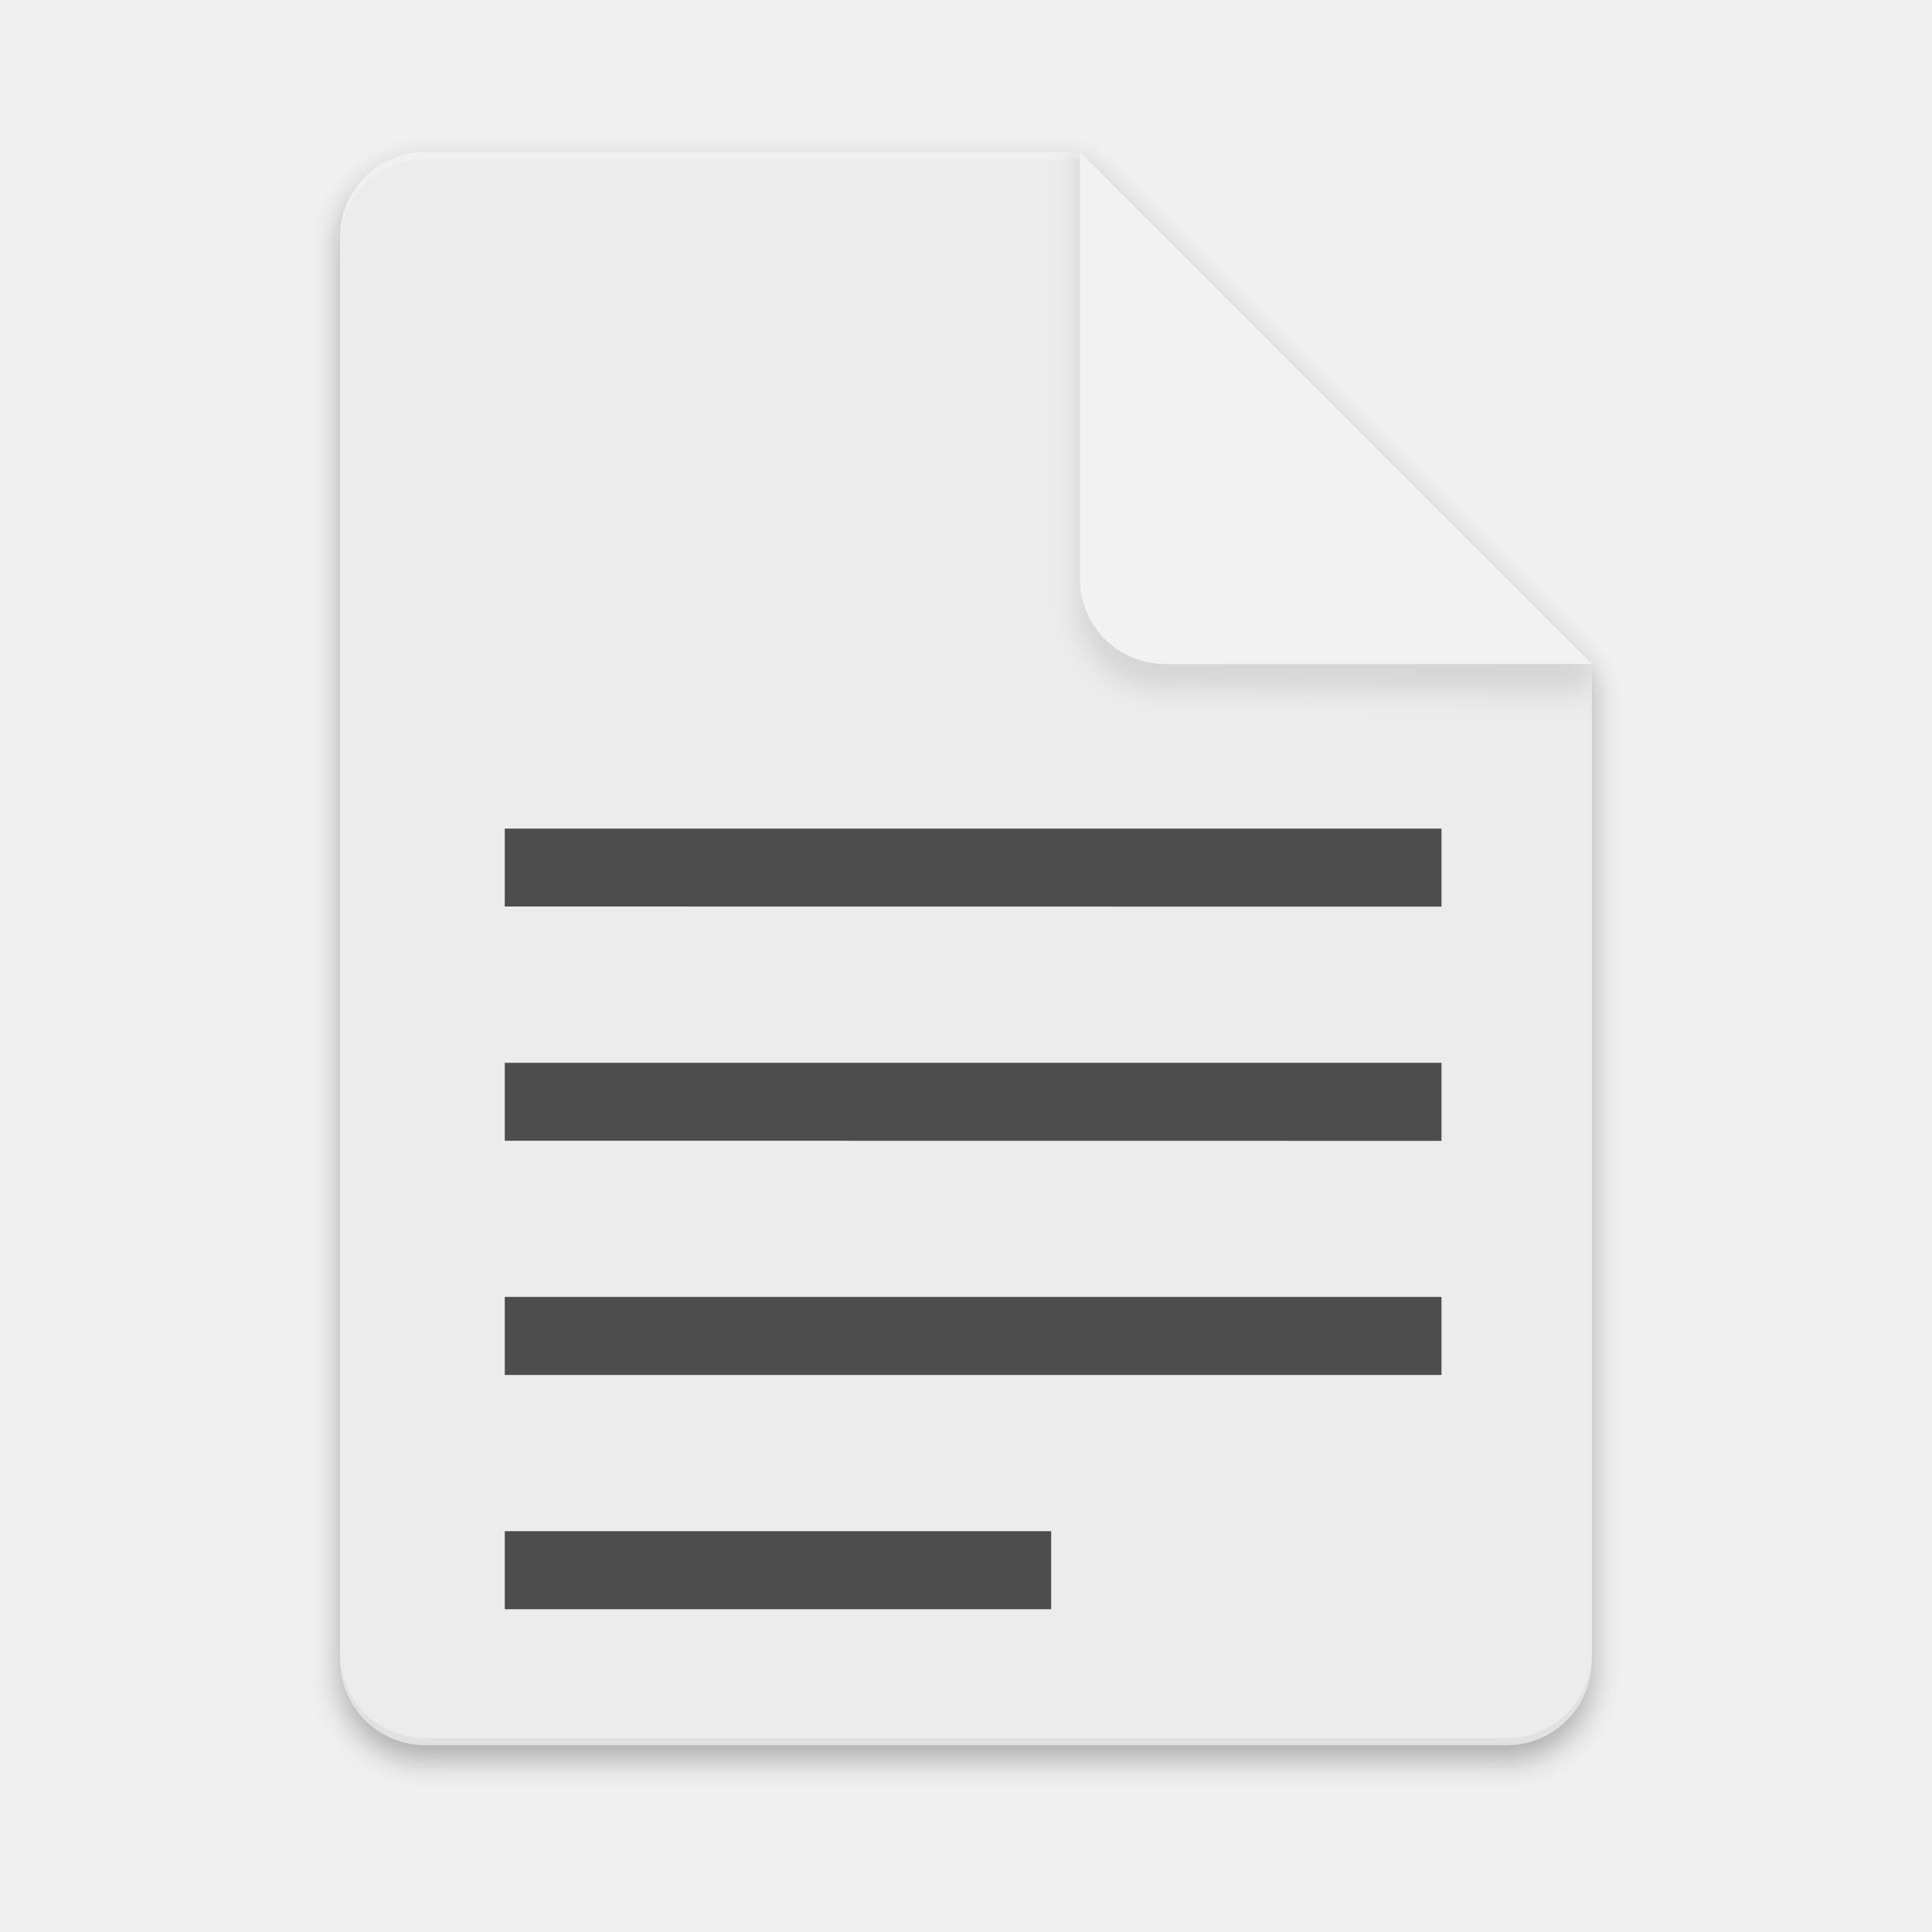
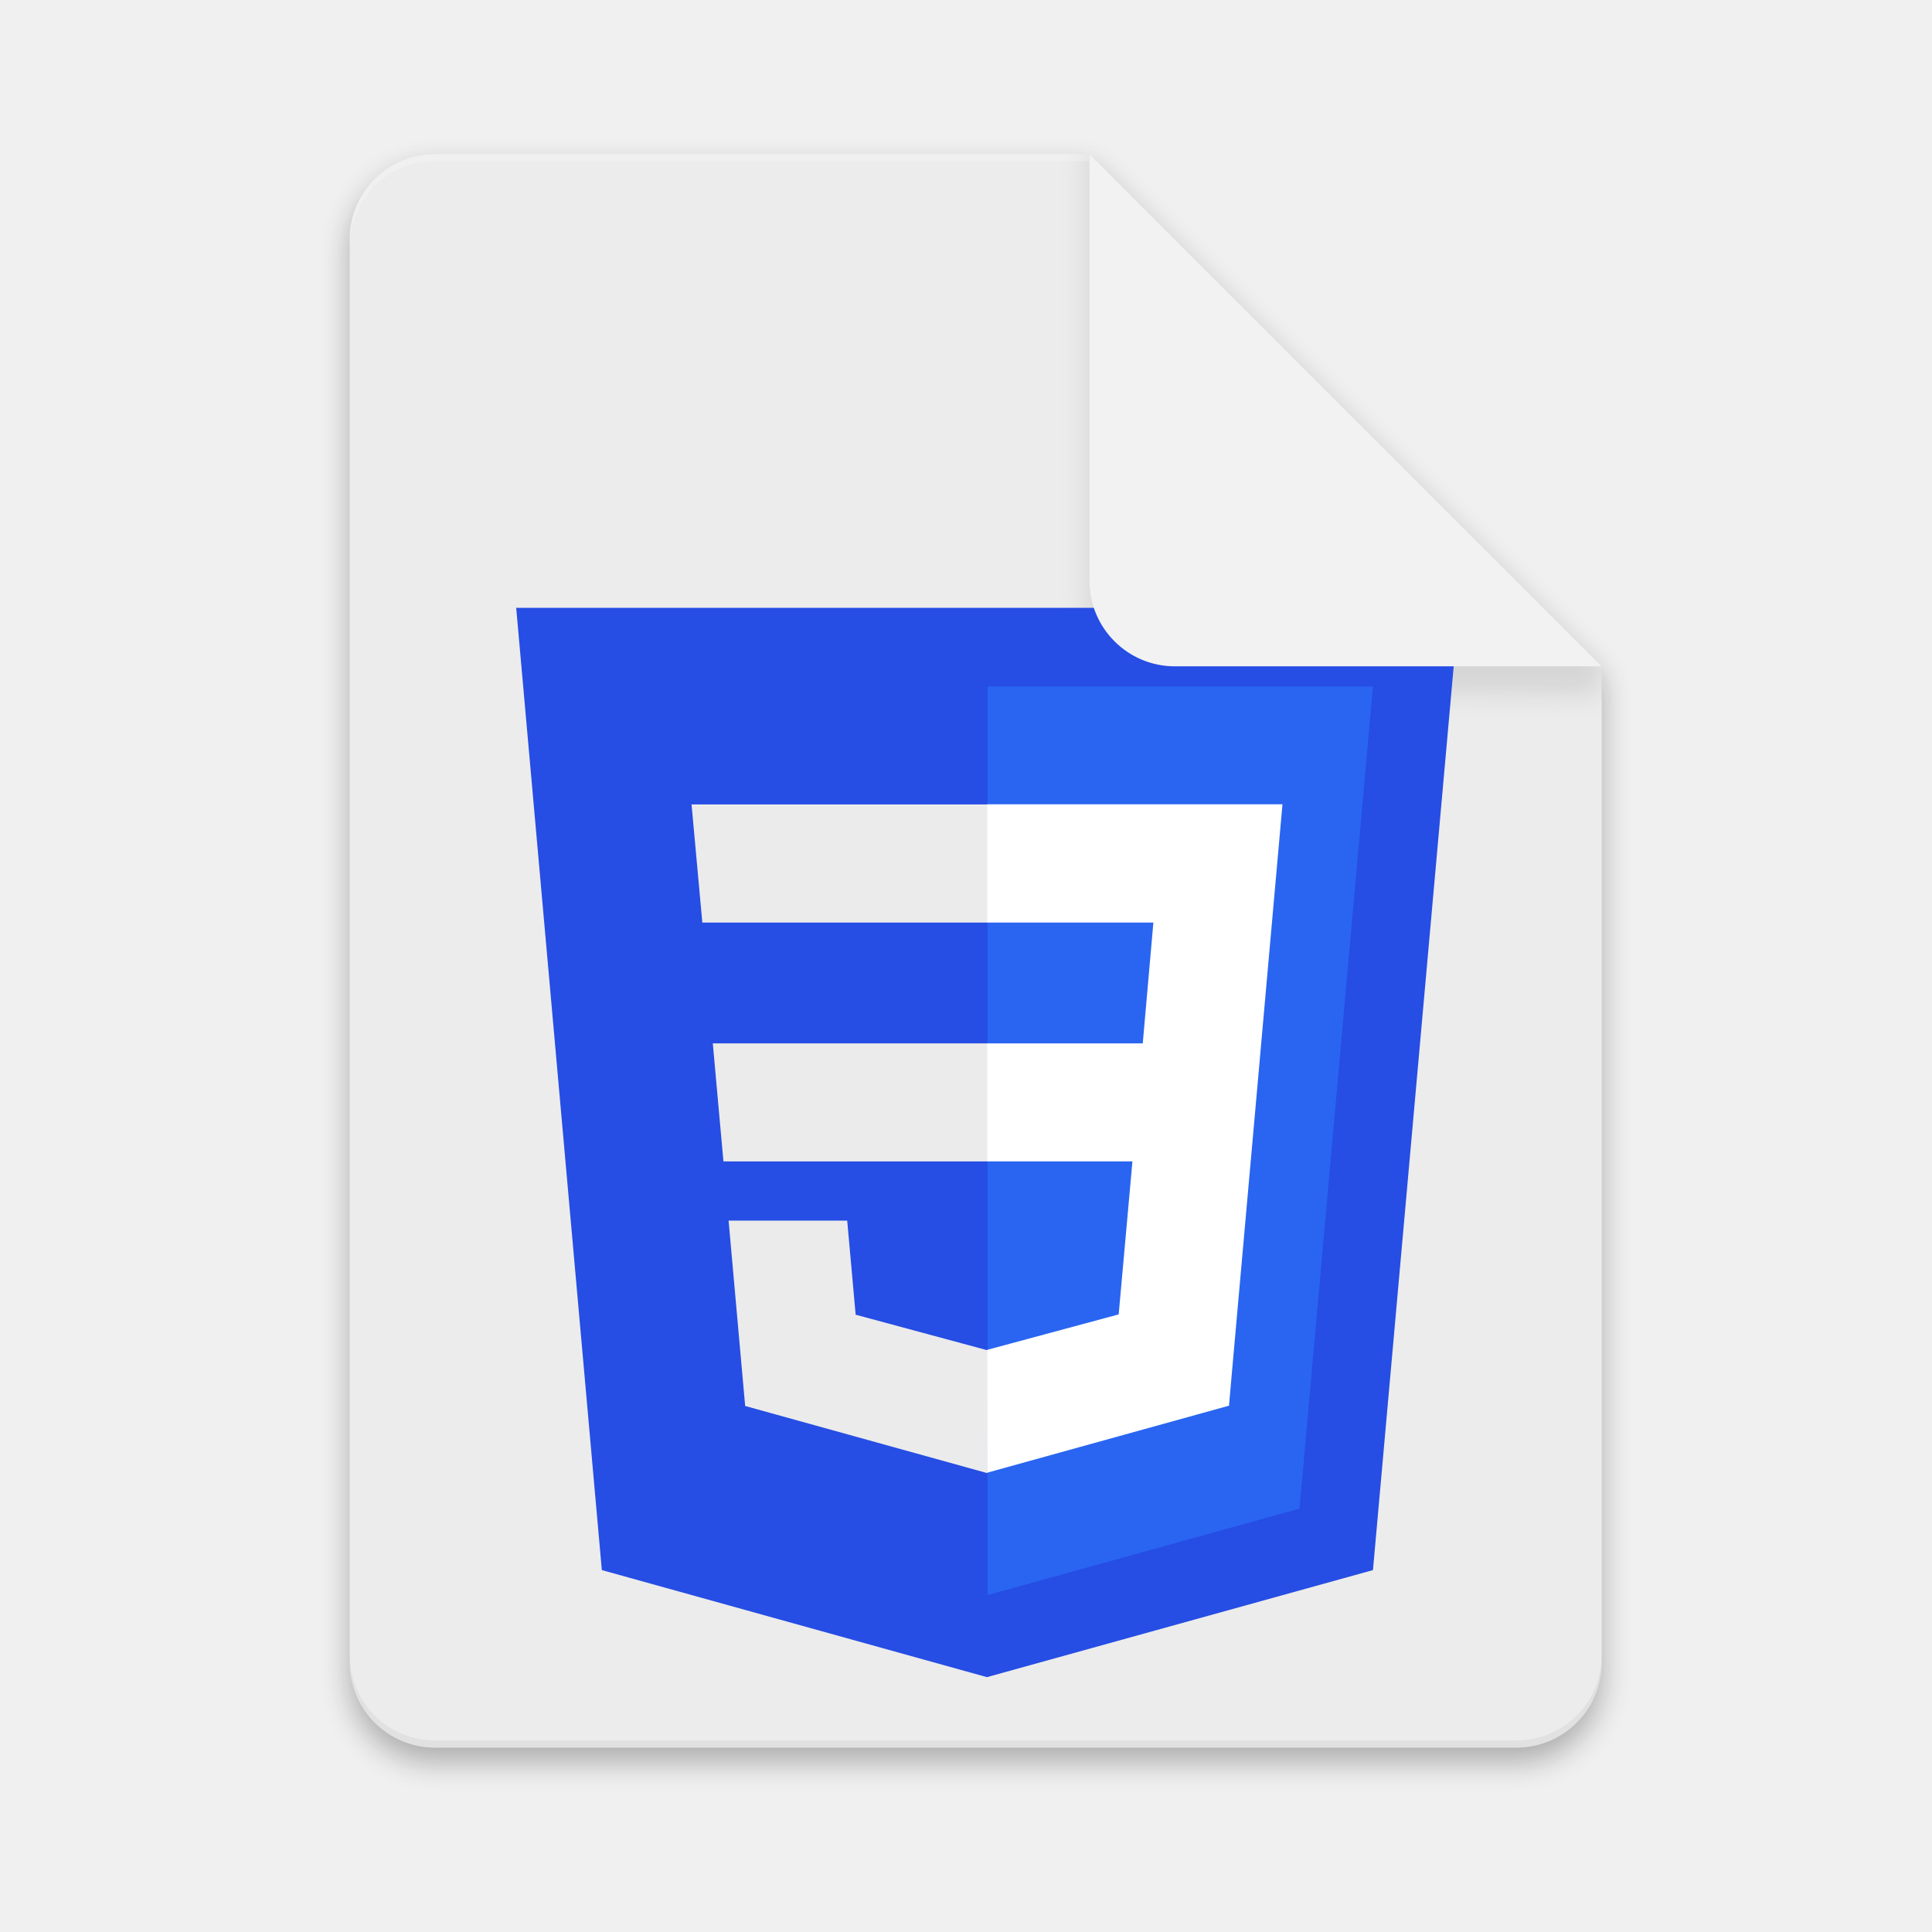
<svg xmlns="http://www.w3.org/2000/svg" width="64" height="64" viewBox="0 0 16.933 16.933" version="1.1" id="svg1">
  <defs id="defs1">
-     <filter style="color-interpolation-filters:sRGB" id="filter4507" x="-0.027" width="1.055" y="-0.021" height="1.043">
-       <feGaussianBlur stdDeviation="4" id="feGaussianBlur4509" />
-     </filter>
-     <filter style="color-interpolation-filters:sRGB" id="filter4497" x="-0.027" width="1.055" y="-0.021" height="1.043">
-       <feGaussianBlur stdDeviation="4" id="feGaussianBlur4499" />
-     </filter>
    <clipPath clipPathUnits="userSpaceOnUse" id="clipPath5158">
      <path style="display:inline;fill:#ece9d8;fill-opacity:1;stroke:none;enable-background:new" d="m 212.84,223.64 c -1.662,0 -3,1.338 -3,3 v 50 c 0,1.662 1.338,3 3,3 h 38 c 1.662,0 3,-1.338 3,-3 v -35 c -5.5,-0.5 -16.5,-1.5 -16.5,-1.5 l -1.5,-16.5 z" id="path5160" />
    </clipPath>
    <filter style="color-interpolation-filters:sRGB" id="filter5162" x="-0.061" width="1.123" y="-0.052" height="1.103">
      <feGaussianBlur stdDeviation="0.463" id="feGaussianBlur5164" />
    </filter>
+     <filter style="color-interpolation-filters:sRGB" id="filter4497" x="-0.027" width="1.055" y="-0.021" height="1.043">
+       <feGaussianBlur stdDeviation="4" id="feGaussianBlur4499" />
+     </filter>
+     <filter style="color-interpolation-filters:sRGB" id="filter4507" x="-0.027" width="1.055" y="-0.021" height="1.043">
+       <feGaussianBlur stdDeviation="4" id="feGaussianBlur4509" />
+     </filter>
  </defs>
  <g id="layer1">
-     <path id="path4501" d="m 312,-192 c -13.296,0 -24,10.704 -24,24 v 400 c 0,13.296 10.704,24 24,24 h 304 c 13.296,0 24,-10.704 24,-24 V -48 L 496,-192 Z" style="display:inline;opacity:0.1;fill:#000000;fill-opacity:1;stroke:none;filter:url(#filter4507);enable-background:new" transform="matrix(0.03117425,0,0,0.03117425,-5.998857,7.440729)" />
-     <path style="display:inline;opacity:0.2;fill:#000000;fill-opacity:1;stroke:none;filter:url(#filter4497);enable-background:new" d="m 312,-192 c -13.296,0 -24,10.704 -24,24 v 400 c 0,13.296 10.704,24 24,24 h 304 c 13.296,0 24,-10.704 24,-24 V -48 L 496,-192 Z" id="path4491" transform="matrix(0.03117425,0,0,0.03117425,-5.998857,7.440729)" />
-     <path id="rect3362" d="m 3.728,1.331 c -0.414,0 -0.748,0.334 -0.748,0.748 V 14.548 c 0,0.414 0.334,0.748 0.748,0.748 H 13.204 c 0.414,0 0.748,-0.334 0.748,-0.748 V 5.82 c -1.372,-0.125 -4.115,-0.374 -4.115,-0.374 L 9.464,1.331 Z" style="display:inline;fill:#ececec;fill-opacity:1;stroke:none;stroke-width:0.031;enable-background:new" />
-     <path clip-path="url(#clipPath5158)" id="path4104" d="m 235.75,223.5 v 16 c 0,1.657 1.343,3 3,3 l 15.09,0.14 v -4.5 l -16,-17 z" style="display:inline;opacity:0.1;fill:#000000;fill-opacity:1;stroke:none;filter:url(#filter5162);enable-background:new" transform="matrix(0.249394,0,0,0.249394,-49.35351,-54.4439)" />
-     <path style="display:inline;fill:#f2f2f2;fill-opacity:1;stroke:none;stroke-width:0.031;enable-background:new" d="m 9.464,1.331 v 3.741 c 0,0.413 0.335,0.748 0.748,0.748 h 3.741 z" id="path4060" />
-     <path id="path4233" d="m 3.728,1.331 c -0.414,0 -0.748,0.334 -0.748,0.748 v 0.062 c 0,-0.414 0.334,-0.748 0.748,-0.748 h 5.736 v -0.062 z" style="display:inline;opacity:0.2;fill:#ffffff;fill-opacity:1;stroke:none;stroke-width:0.031;enable-background:new" />
-     <path style="display:inline;opacity:0.05;fill:#000000;fill-opacity:1;stroke:none;stroke-width:0.031;enable-background:new" d="m 2.979,14.486 v 0.062 c 0,0.414 0.334,0.748 0.748,0.748 H 13.204 c 0.414,0 0.748,-0.334 0.748,-0.748 v -0.062 c 0,0.414 -0.334,0.748 -0.748,0.748 H 3.728 c -0.414,0 -0.748,-0.334 -0.748,-0.748 z" id="path4672" />
-     <path style="display:inline;fill:#4d4d4d;fill-opacity:1;stroke:none;stroke-width:0;stroke-linecap:butt;stroke-linejoin:miter;stroke-miterlimit:4;stroke-dasharray:none;stroke-dashoffset:0;stroke-opacity:1;enable-background:new" d="M 4.424,14.104 V 13.42 H 9.213 v 0.684 z m 0,-2.053 v -0.684 h 8.21 v 0.684 z m 0,-2.053 V 9.315 h 8.21 v 0.684 z m 0,-2.053 V 7.262 h 8.21 v 0.684 z" id="path4556" />
+     <path id="path4501" d="m 312,-192 c -13.296,0 -24,10.704 -24,24 v 400 c 0,13.296 10.704,24 24,24 h 304 c 13.296,0 24,-10.704 24,-24 V -48 L 496,-192 Z" style="display:inline;opacity:0.1;fill:#000000;fill-opacity:1;stroke:none;filter:url(#filter4507);enable-background:new" transform="matrix(0.03117425,0,0,0.03117425,-5.91321,7.460882)" />
+     <path style="display:inline;opacity:0.2;fill:#000000;fill-opacity:1;stroke:none;filter:url(#filter4497);enable-background:new" d="m 312,-192 c -13.296,0 -24,10.704 -24,24 v 400 c 0,13.296 10.704,24 24,24 h 304 c 13.296,0 24,-10.704 24,-24 V -48 L 496,-192 Z" id="path4491" transform="matrix(0.03117425,0,0,0.03117425,-5.91321,7.460882)" />
+     <path id="rect3362" d="m 3.813,1.351 c -0.414,0 -0.748,0.334 -0.748,0.748 V 14.569 c 0,0.414 0.334,0.748 0.748,0.748 h 9.477 c 0.414,0 0.748,-0.334 0.748,-0.748 V 5.84 C 12.667,5.715 9.923,5.466 9.923,5.466 L 9.549,1.351 Z" style="display:inline;fill:#ececec;fill-opacity:1;stroke:none;stroke-width:0.031;enable-background:new" />
+     <path clip-path="url(#clipPath5158)" id="path4104" d="m 235.75,223.5 v 16 c 0,1.657 1.343,3 3,3 l 15.09,0.14 v -4.5 l -16,-17 z" style="display:inline;opacity:0.1;fill:#000000;fill-opacity:1;stroke:none;filter:url(#filter5162);enable-background:new" transform="matrix(0.249394,0,0,0.249394,-49.26787,-54.42374)" />
+     <g id="g1" style="display:inline" transform="matrix(1.369783,0,0,1.369783,-3.309618,-4.654321)">
+       <path fill="#264de4" d="M 6.267,13.444 5.719,7.287 h 6.032 l -0.55,6.157 -2.47,0.685 z" id="path1" style="stroke-width:0.013" />
+       <path fill="#2965f1" d="M 10.731,13.051 11.201,7.79 H 8.735 v 5.814 z" id="path2" style="stroke-width:0.013" />
+       <path fill="#ebebeb" d="m 6.977,10.074 0.068,0.755 H 8.735 V 10.074 Z M 6.91,9.301 H 8.735 V 8.545 H 6.841 Z m 1.825,2.735 -0.003,8.96e-4 -0.841,-0.227 -0.054,-0.602 H 7.078 l 0.106,1.186 1.547,0.429 0.003,-0.001 z" id="path3" style="stroke-width:0.013" />
+       <path fill="#ffffff" d="M 8.732,10.074 V 10.829 H 9.662 l -0.088,0.979 -0.842,0.227 v 0.786 l 1.548,-0.429 0.011,-0.128 0.177,-1.988 0.018,-0.203 0.136,-1.529 H 8.732 V 9.301 H 9.796 L 9.728,10.074 Z" id="path4" style="stroke-width:0.013" />
+     </g>
+     <path style="display:inline;fill:#f2f2f2;fill-opacity:1;stroke:none;stroke-width:0.031;enable-background:new" d="m 9.549,1.351 v 3.741 c 0,0.413 0.335,0.748 0.748,0.748 h 3.741 z" id="path4060" />
+     <path id="path4233" d="m 3.813,1.351 c -0.414,0 -0.748,0.334 -0.748,0.748 v 0.062 c 0,-0.414 0.334,-0.748 0.748,-0.748 h 5.736 v -0.062 z" style="display:inline;opacity:0.2;fill:#ffffff;fill-opacity:1;stroke:none;stroke-width:0.031;enable-background:new" />
+     <path style="display:inline;opacity:0.05;fill:#000000;fill-opacity:1;stroke:none;stroke-width:0.031;enable-background:new" d="m 3.065,14.506 v 0.062 c 0,0.414 0.334,0.748 0.748,0.748 h 9.477 c 0.414,0 0.748,-0.334 0.748,-0.748 v -0.062 c 0,0.414 -0.334,0.748 -0.748,0.748 H 3.813 c -0.414,0 -0.748,-0.334 -0.748,-0.748 z" id="path4672" />
  </g>
</svg>
